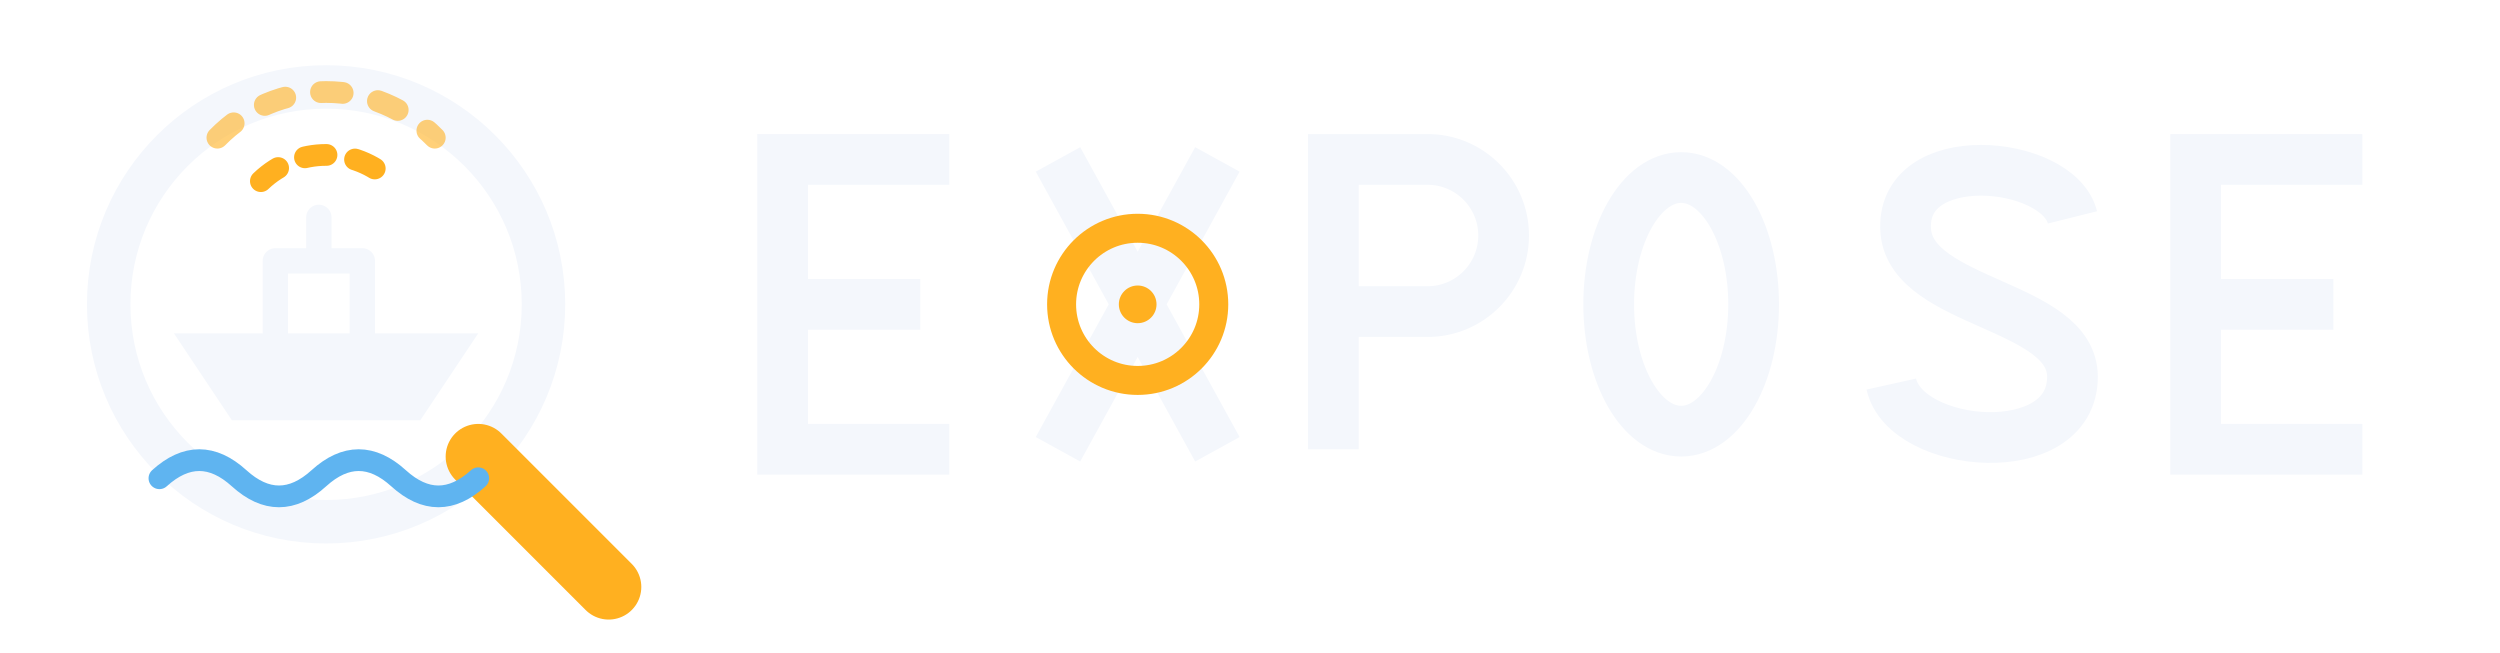
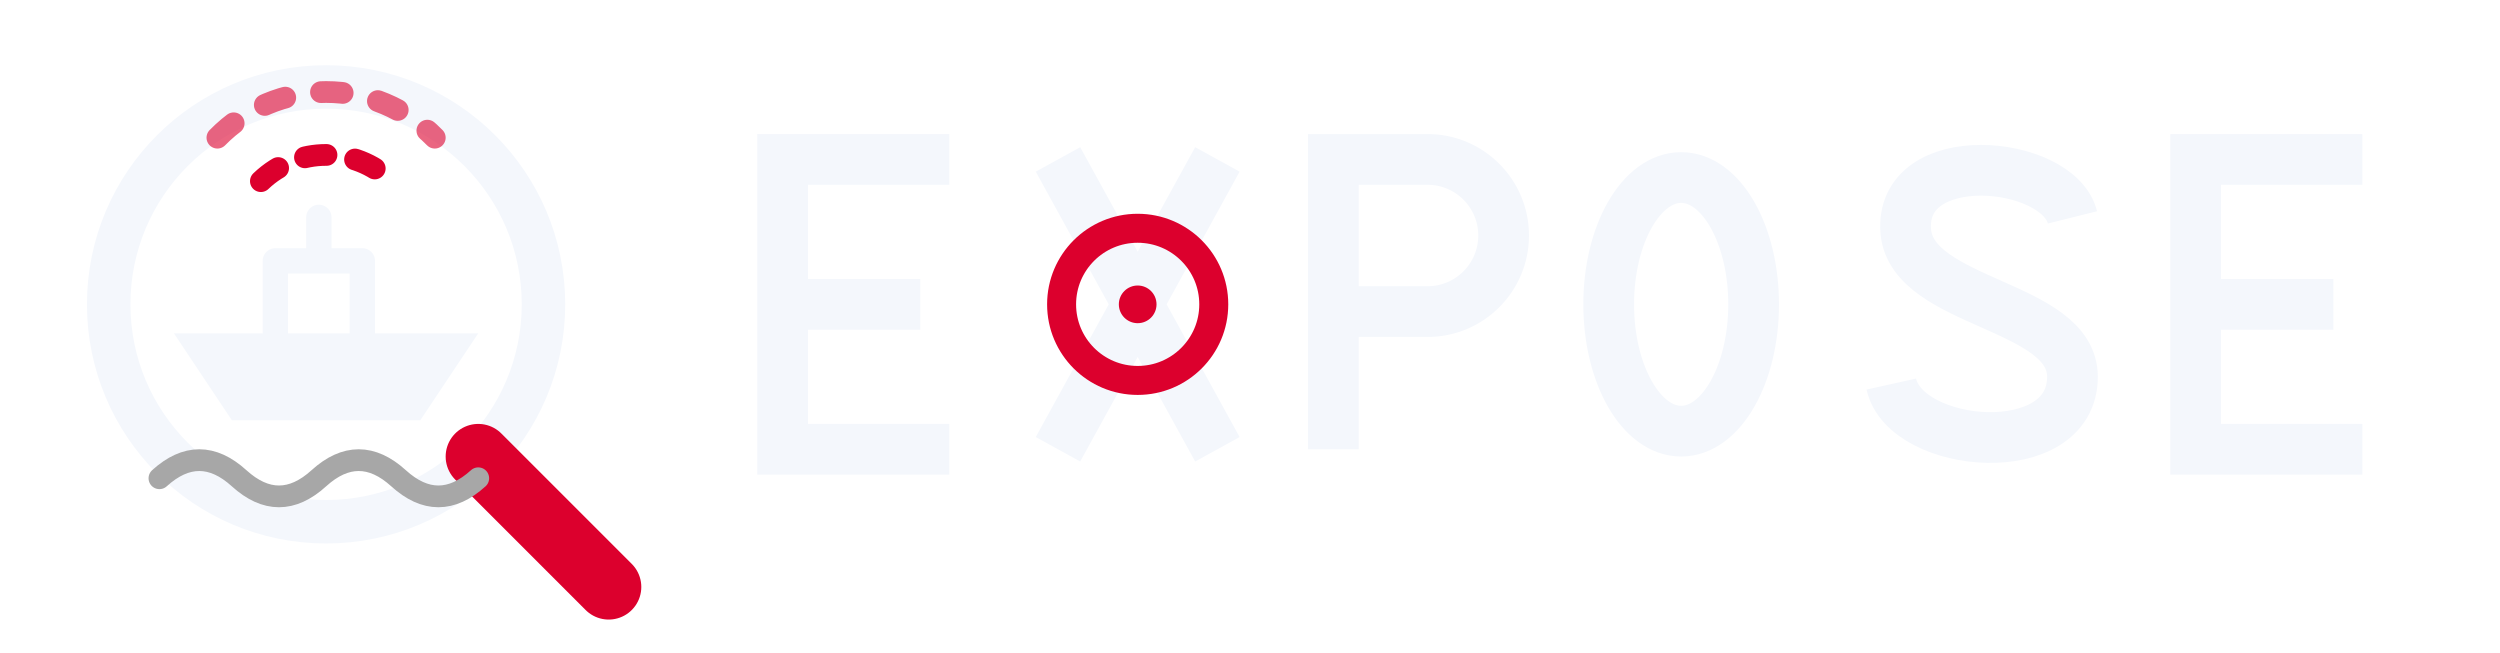
<svg xmlns="http://www.w3.org/2000/svg" viewBox="0 0 345 90" role="img" aria-label="EXPOSE logo">
  <g fill="none" stroke-linecap="round" stroke-linejoin="round">
    <circle cx="45" cy="42" r="30" stroke="#f4f7fc" stroke-width="6" />
-     <path d="M66 63 L84 81" stroke="#ffb020" stroke-width="9" />
+     <path d="M66 63 L84 81" stroke="#dc002d" stroke-width="9" />
    <path d="M24 46H66L58 58H32Z" fill="#f4f7fc" stroke="none" />
    <path d="M38 46V36H50V46M44 36V30" stroke="#f4f7fc" stroke-width="3.5" />
-     <path d="M36 25a13 13 0 0 1 18 0" stroke="#ffb020" stroke-width="3" stroke-dasharray="3 4" />
-     <path d="M30 19a21 21 0 0 1 30 0" stroke="#ffb020" stroke-width="3" stroke-dasharray="3 5" opacity=".6" />
-     <path d="M22 66q5.5-5 11 0t11 0t11 0t11 0" stroke="#5fb4f0" stroke-width="3" />
+     <path d="M36 25a13 13 0 0 1 18 0" stroke="#dc002d" stroke-width="3" stroke-dasharray="3 4" />
+     <path d="M30 19a21 21 0 0 1 30 0" stroke="#dc002d" stroke-width="3" stroke-dasharray="3 5" opacity=".6" />
+     <path d="M22 66q5.5-5 11 0t11 0t11 0t11 0" stroke="#a7a7a7" stroke-width="3" />
  </g>
  <g fill="none" stroke="#f4f7fc" stroke-width="7" stroke-linejoin="miter">
    <path d="M131 22H108V62H131M108 42H127" />
    <path d="M146 22L168 62M168 22L146 62" />
    <path d="M184 62V22H197A10.5 10.5 0 0 1 197 43H184" />
    <ellipse cx="232" cy="42" rx="10" ry="17.5" />
    <path d="M286 30C284 22 262 20 263 32C264 42 286 42 286 52C286 64 263 62 261 53" />
    <path d="M326 22H303V62H326M303 42H322" />
  </g>
-   <g fill="none" stroke="#ffb020" stroke-width="4">
+   <g fill="none" stroke="#dc002d" stroke-width="4">
    <circle cx="157" cy="42" r="10.5" />
  </g>
-   <circle cx="157" cy="42" r="2.6" fill="#ffb020" />
+   <circle cx="157" cy="42" r="2.6" fill="#dc002d" />
</svg>
